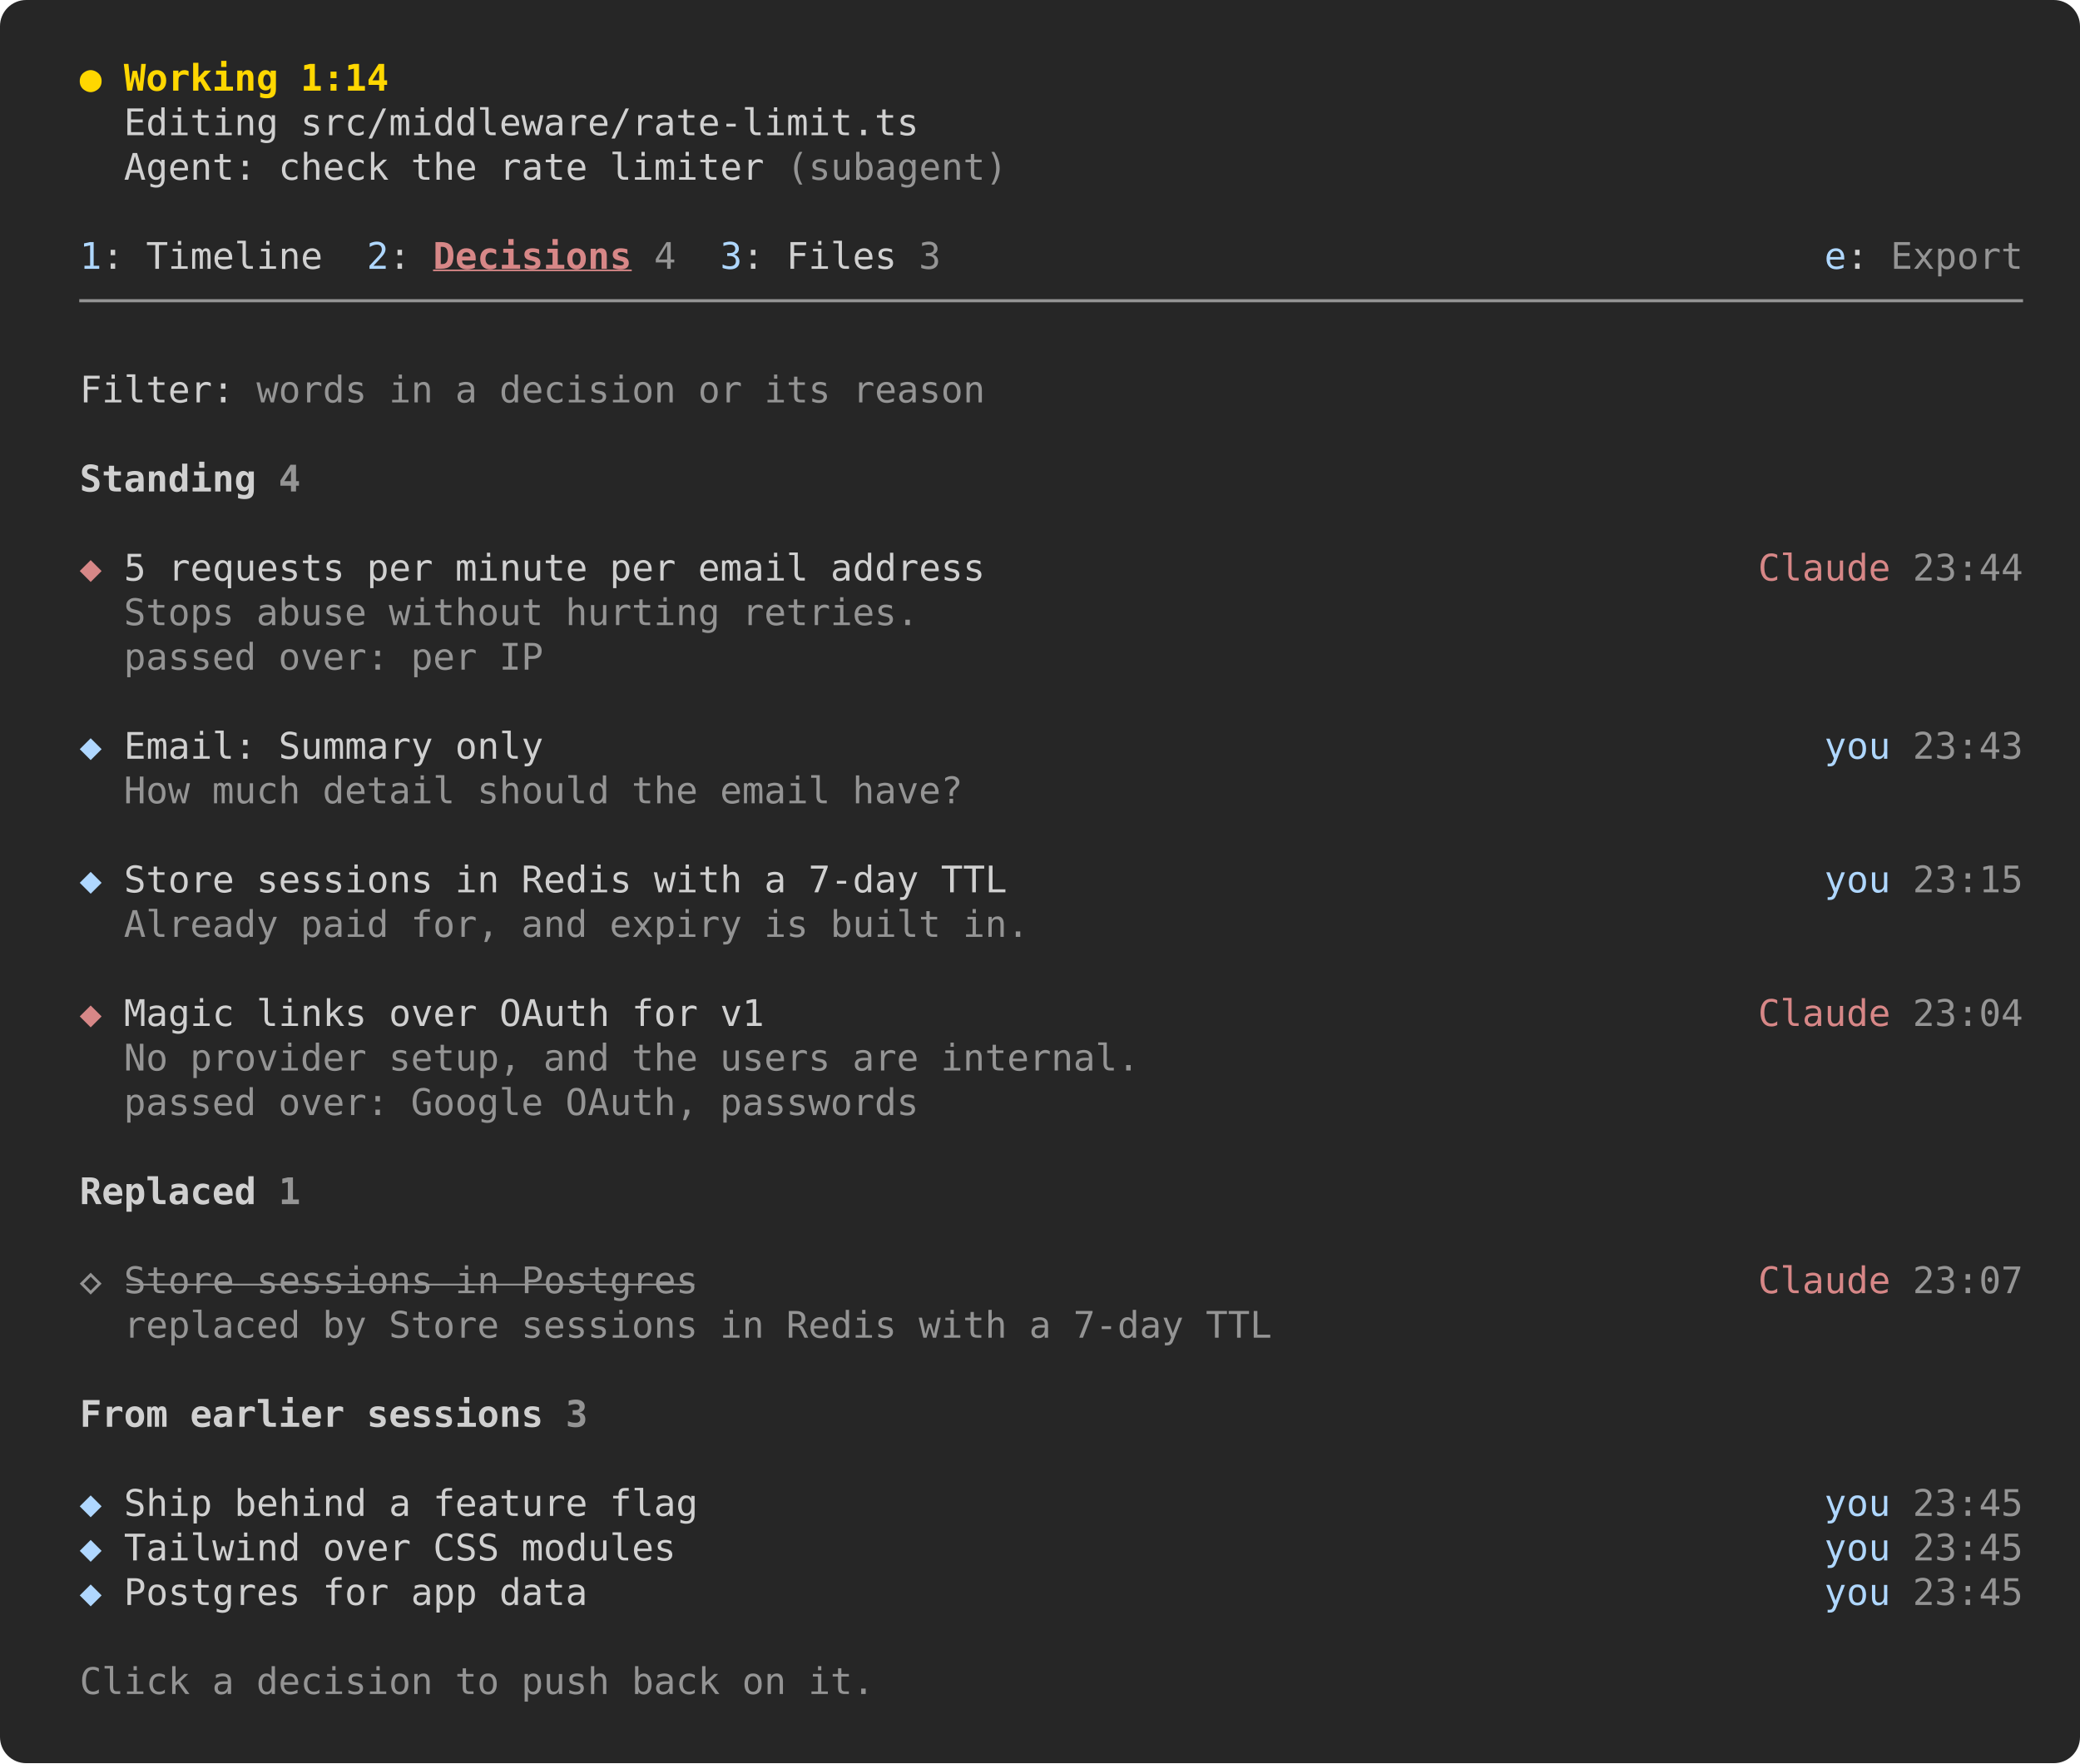
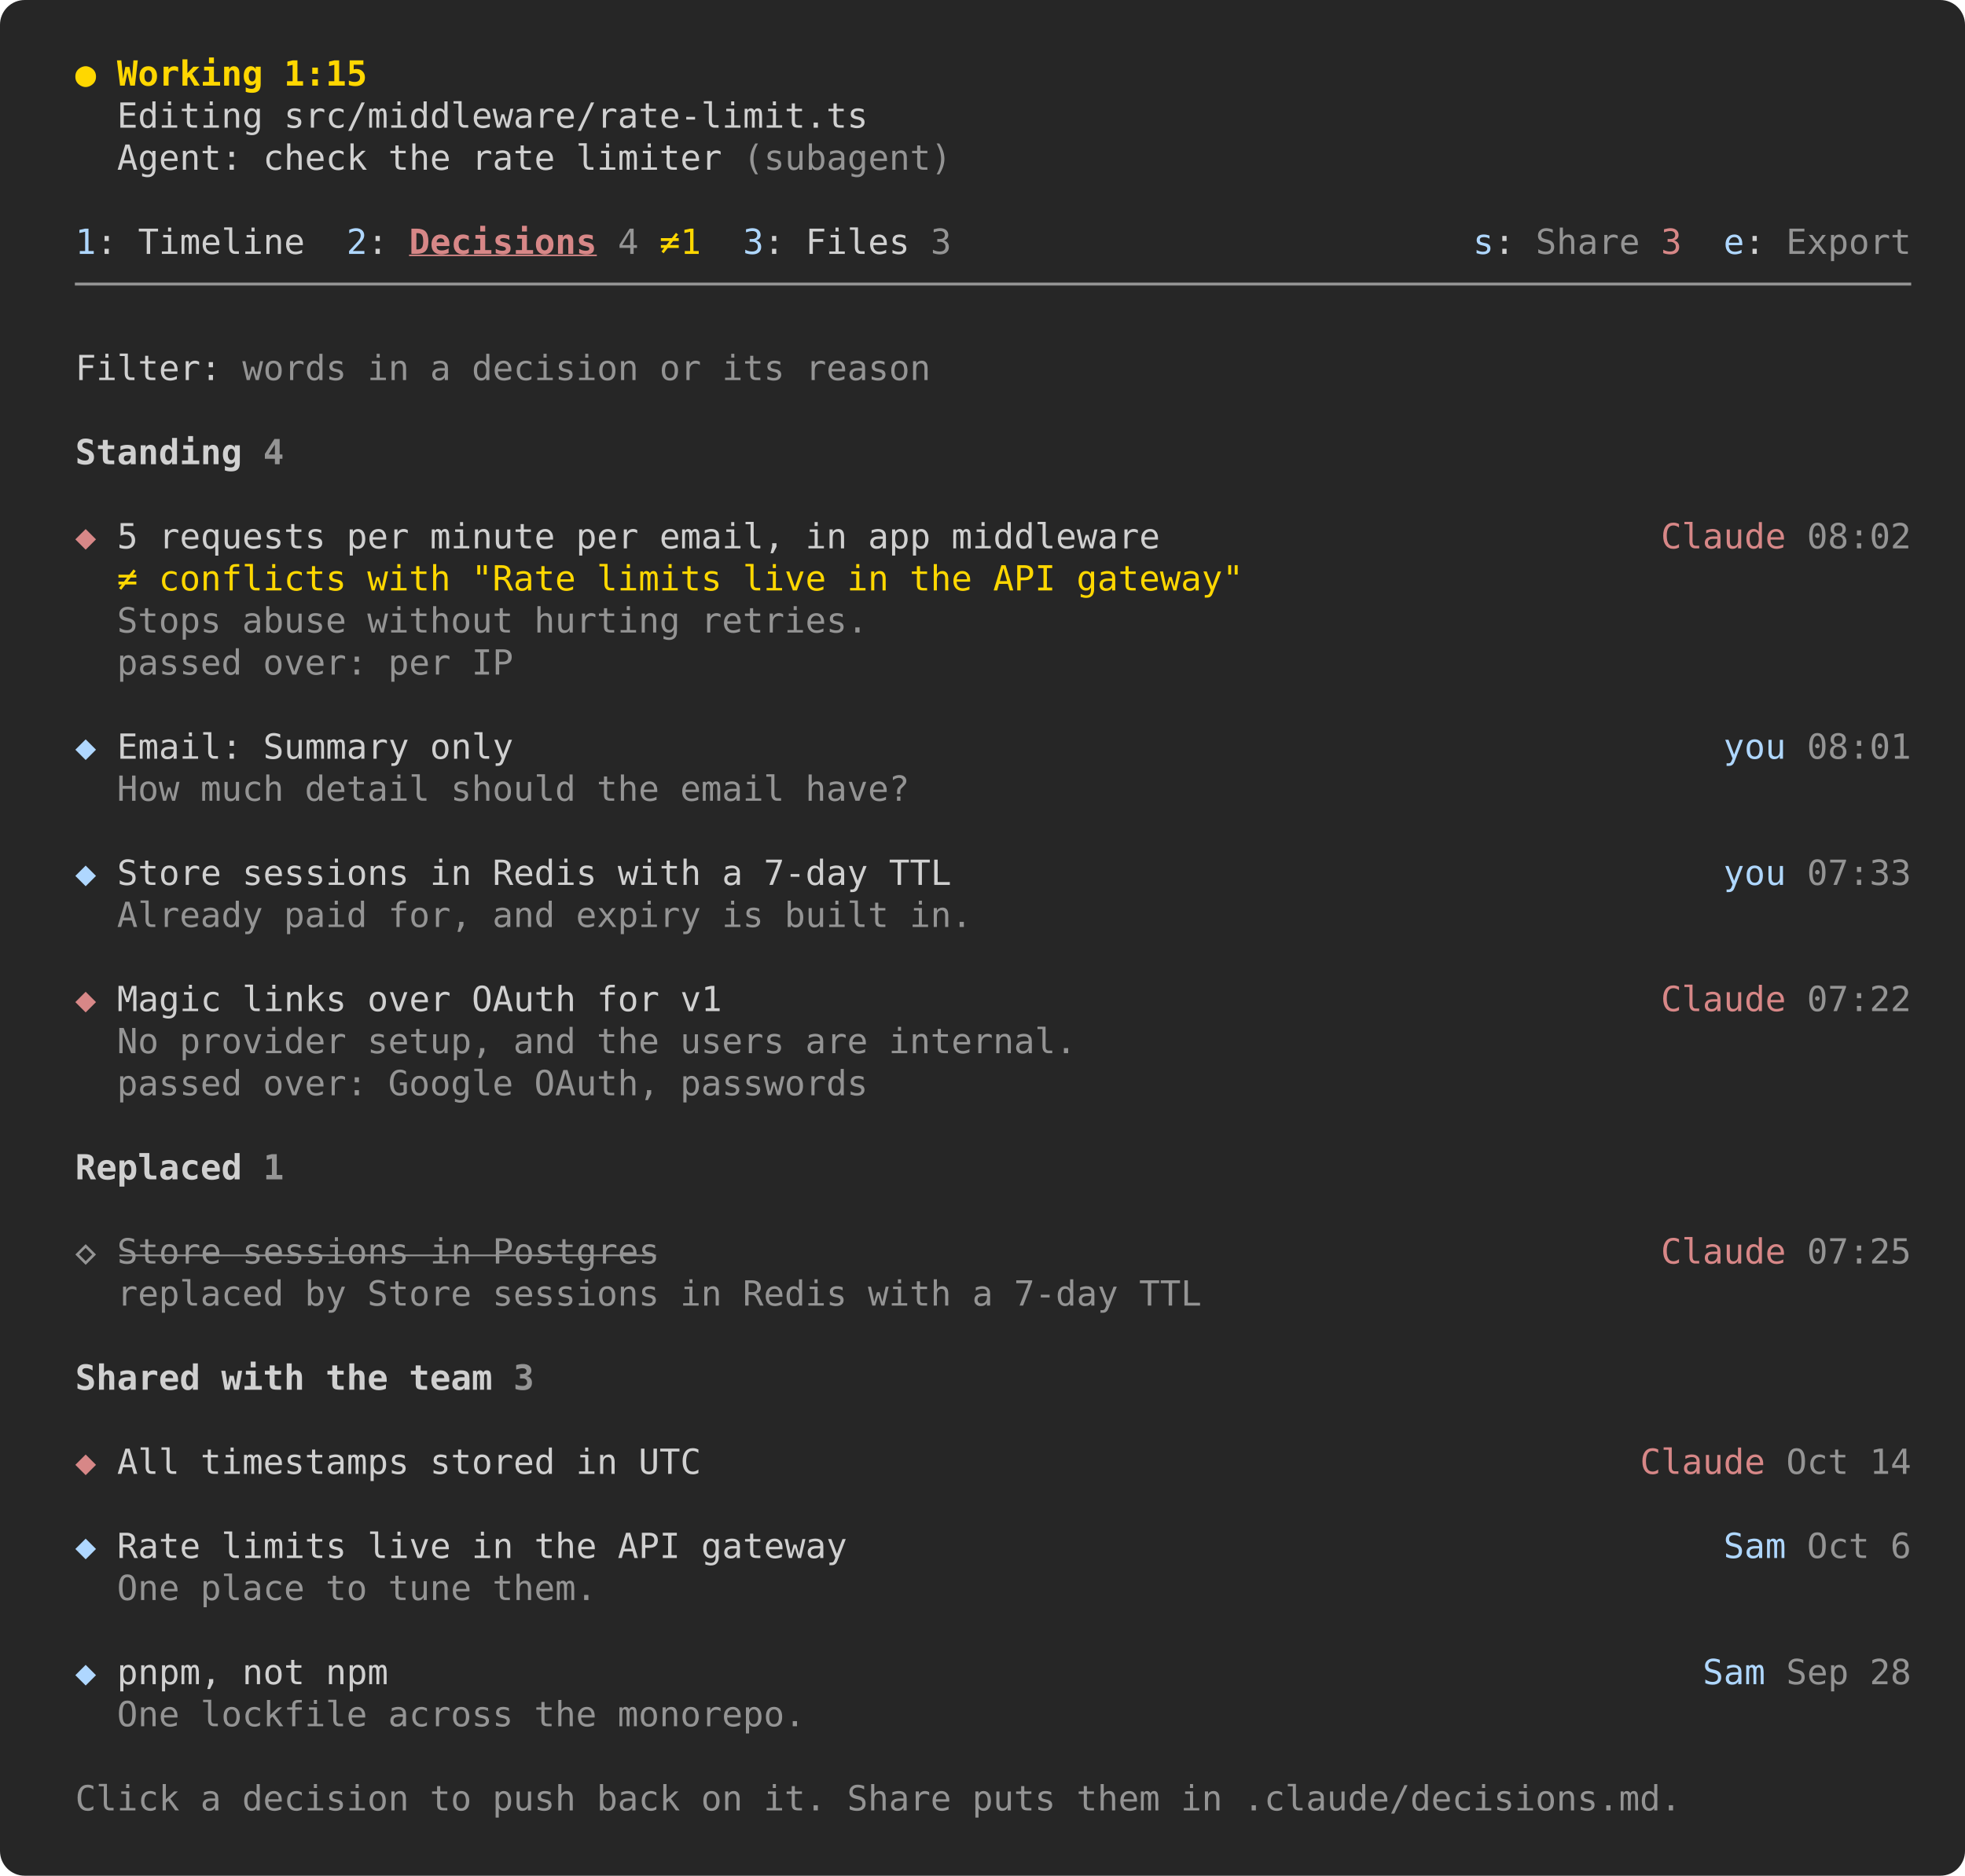
- <svg xmlns="http://www.w3.org/2000/svg" width="794" height="673" viewBox="0 0 794 673">
-   <rect width="794" height="673" rx="10" fill="#262626" />
+ <svg xmlns="http://www.w3.org/2000/svg" width="794" height="758" viewBox="0 0 794 758">
+   <rect width="794" height="758" rx="10" fill="#262626" />
  <g font-family="ui-monospace, SFMono-Regular, Menlo, Consolas, 'DejaVu Sans Mono', 'Liberation Mono', monospace" font-size="14">
-     <text x="30.4" y="34.6" fill="#ffd700" font-weight="700" xml:space="preserve">● Working 1:14</text>
+     <text x="30.4" y="34.6" fill="#ffd700" font-weight="700" xml:space="preserve">● Working 1:15</text>
    <text x="22.0" y="51.6" fill="#d0d0d0" xml:space="preserve">   Editing src/middleware/rate-limit.ts</text>
    <text x="22.0" y="68.6" fill="#d0d0d0" xml:space="preserve">   Agent: check the rate limiter</text>
    <text x="291.8" y="68.6" fill="#949494" xml:space="preserve"> (subagent)</text>
    <text x="30.4" y="102.6" fill="#afd7ff" xml:space="preserve">1</text>
    <text x="38.9" y="102.6" fill="#d0d0d0" xml:space="preserve">: Timeline  </text>
    <text x="140.0" y="102.6" fill="#afd7ff" xml:space="preserve">2</text>
    <text x="148.4" y="102.6" fill="#d0d0d0" xml:space="preserve">: </text>
    <text x="165.3" y="102.6" fill="#d78787" font-weight="700" text-decoration="underline" xml:space="preserve">Decisions</text>
    <text x="241.2" y="102.6" fill="#949494" xml:space="preserve"> 4</text>
-     <text x="274.9" y="102.6" fill="#afd7ff" xml:space="preserve">3</text>
-     <text x="283.3" y="102.6" fill="#d0d0d0" xml:space="preserve">: Files</text>
-     <text x="342.3" y="102.6" fill="#949494" xml:space="preserve"> 3</text>
+     <text x="258.0" y="102.6" fill="#ffd700" xml:space="preserve"> ≠1</text>
+     <text x="300.2" y="102.6" fill="#afd7ff" xml:space="preserve">3</text>
+     <text x="308.6" y="102.6" fill="#d0d0d0" xml:space="preserve">: Files</text>
+     <text x="367.6" y="102.6" fill="#949494" xml:space="preserve"> 3</text>
+     <text x="595.2" y="102.6" fill="#afd7ff" xml:space="preserve">s</text>
+     <text x="603.7" y="102.6" fill="#d0d0d0" xml:space="preserve">: </text>
+     <text x="620.5" y="102.6" fill="#949494" xml:space="preserve">Share</text>
+     <text x="662.7" y="102.6" fill="#d78787" xml:space="preserve"> 3</text>
    <text x="696.4" y="102.6" fill="#afd7ff" xml:space="preserve">e</text>
    <text x="704.8" y="102.6" fill="#d0d0d0" xml:space="preserve">: </text>
    <text x="721.7" y="102.6" fill="#949494" xml:space="preserve">Export</text>
    <text x="30.4" y="119.6" fill="#949494" xml:space="preserve">────────────────────────────────────────────────────────────────────────────────────────</text>
    <text x="22.0" y="153.6" fill="#d0d0d0" xml:space="preserve"> Filter: </text>
    <text x="97.9" y="153.6" fill="#949494" xml:space="preserve">words in a decision or its reason</text>
    <text x="30.4" y="187.6" fill="#d0d0d0" font-weight="700" xml:space="preserve">Standing</text>
    <text x="97.9" y="187.6" fill="#949494" font-weight="700" xml:space="preserve"> 4</text>
    <text x="30.4" y="221.6" fill="#d78787" font-weight="700" xml:space="preserve">◆ </text>
-     <text x="47.3" y="221.6" fill="#d0d0d0" xml:space="preserve">5 requests per minute per email address                                   </text>
+     <text x="47.3" y="221.6" fill="#d0d0d0" xml:space="preserve">5 requests per minute per email, in app middleware                        </text>
    <text x="671.1" y="221.6" fill="#d78787" xml:space="preserve">Claude</text>
-     <text x="721.7" y="221.6" fill="#949494" xml:space="preserve"> 23:44</text>
-     <text x="30.4" y="238.6" fill="#949494" xml:space="preserve">  Stops abuse without hurting retries.</text>
-     <text x="30.4" y="255.6" fill="#949494" xml:space="preserve">  passed over: per IP</text>
-     <text x="30.4" y="289.6" fill="#afd7ff" font-weight="700" xml:space="preserve">◆ </text>
-     <text x="47.3" y="289.6" fill="#d0d0d0" xml:space="preserve">Email: Summary only                                                          </text>
-     <text x="696.4" y="289.6" fill="#afd7ff" xml:space="preserve">you</text>
-     <text x="721.7" y="289.6" fill="#949494" xml:space="preserve"> 23:43</text>
-     <text x="30.4" y="306.6" fill="#949494" xml:space="preserve">  How much detail should the email have?</text>
-     <text x="30.4" y="340.6" fill="#afd7ff" font-weight="700" xml:space="preserve">◆ </text>
-     <text x="47.3" y="340.6" fill="#d0d0d0" xml:space="preserve">Store sessions in Redis with a 7-day TTL                                     </text>
-     <text x="696.4" y="340.6" fill="#afd7ff" xml:space="preserve">you</text>
-     <text x="721.7" y="340.6" fill="#949494" xml:space="preserve"> 23:15</text>
-     <text x="30.4" y="357.6" fill="#949494" xml:space="preserve">  Already paid for, and expiry is built in.</text>
-     <text x="30.4" y="391.6" fill="#d78787" font-weight="700" xml:space="preserve">◆ </text>
-     <text x="47.3" y="391.6" fill="#d0d0d0" xml:space="preserve">Magic links over OAuth for v1                                             </text>
-     <text x="671.1" y="391.6" fill="#d78787" xml:space="preserve">Claude</text>
-     <text x="721.7" y="391.6" fill="#949494" xml:space="preserve"> 23:04</text>
-     <text x="30.4" y="408.6" fill="#949494" xml:space="preserve">  No provider setup, and the users are internal.</text>
-     <text x="30.4" y="425.6" fill="#949494" xml:space="preserve">  passed over: Google OAuth, passwords</text>
-     <text x="30.4" y="459.6" fill="#d0d0d0" font-weight="700" xml:space="preserve">Replaced</text>
-     <text x="97.9" y="459.6" fill="#949494" font-weight="700" xml:space="preserve"> 1</text>
-     <text x="30.4" y="493.6" fill="#949494" font-weight="700" xml:space="preserve">◇ </text>
-     <text x="47.3" y="493.6" fill="#949494" text-decoration="line-through" xml:space="preserve">Store sessions in Postgres</text>
-     <text x="671.1" y="493.6" fill="#d78787" xml:space="preserve">Claude</text>
-     <text x="721.7" y="493.6" fill="#949494" xml:space="preserve"> 23:07</text>
-     <text x="30.4" y="510.6" fill="#949494" xml:space="preserve">  replaced by Store sessions in Redis with a 7-day TTL</text>
-     <text x="30.4" y="544.6" fill="#d0d0d0" font-weight="700" xml:space="preserve">From earlier sessions</text>
-     <text x="207.5" y="544.6" fill="#949494" font-weight="700" xml:space="preserve"> 3</text>
-     <text x="30.4" y="578.6" fill="#afd7ff" font-weight="700" xml:space="preserve">◆ </text>
-     <text x="47.3" y="578.6" fill="#d0d0d0" xml:space="preserve">Ship behind a feature flag                                                   </text>
-     <text x="696.4" y="578.6" fill="#afd7ff" xml:space="preserve">you</text>
-     <text x="721.7" y="578.6" fill="#949494" xml:space="preserve"> 23:45</text>
-     <text x="30.4" y="595.6" fill="#afd7ff" font-weight="700" xml:space="preserve">◆ </text>
-     <text x="47.3" y="595.6" fill="#d0d0d0" xml:space="preserve">Tailwind over CSS modules                                                    </text>
-     <text x="696.4" y="595.6" fill="#afd7ff" xml:space="preserve">you</text>
-     <text x="721.7" y="595.6" fill="#949494" xml:space="preserve"> 23:45</text>
-     <text x="30.4" y="612.6" fill="#afd7ff" font-weight="700" xml:space="preserve">◆ </text>
-     <text x="47.3" y="612.6" fill="#d0d0d0" xml:space="preserve">Postgres for app data                                                        </text>
-     <text x="696.4" y="612.6" fill="#afd7ff" xml:space="preserve">you</text>
-     <text x="721.7" y="612.6" fill="#949494" xml:space="preserve"> 23:45</text>
-     <text x="30.4" y="646.6" fill="#949494" xml:space="preserve">Click a decision to push back on it.</text>
+     <text x="721.7" y="221.6" fill="#949494" xml:space="preserve"> 08:02</text>
+     <text x="30.4" y="238.6" fill="#ffd700" xml:space="preserve">  ≠ conflicts with "Rate limits live in the API gateway"</text>
+     <text x="30.4" y="255.6" fill="#949494" xml:space="preserve">  Stops abuse without hurting retries.</text>
+     <text x="30.4" y="272.6" fill="#949494" xml:space="preserve">  passed over: per IP</text>
+     <text x="30.4" y="306.6" fill="#afd7ff" font-weight="700" xml:space="preserve">◆ </text>
+     <text x="47.3" y="306.6" fill="#d0d0d0" xml:space="preserve">Email: Summary only                                                          </text>
+     <text x="696.4" y="306.6" fill="#afd7ff" xml:space="preserve">you</text>
+     <text x="721.7" y="306.6" fill="#949494" xml:space="preserve"> 08:01</text>
+     <text x="30.4" y="323.6" fill="#949494" xml:space="preserve">  How much detail should the email have?</text>
+     <text x="30.4" y="357.6" fill="#afd7ff" font-weight="700" xml:space="preserve">◆ </text>
+     <text x="47.3" y="357.6" fill="#d0d0d0" xml:space="preserve">Store sessions in Redis with a 7-day TTL                                     </text>
+     <text x="696.4" y="357.6" fill="#afd7ff" xml:space="preserve">you</text>
+     <text x="721.7" y="357.6" fill="#949494" xml:space="preserve"> 07:33</text>
+     <text x="30.4" y="374.6" fill="#949494" xml:space="preserve">  Already paid for, and expiry is built in.</text>
+     <text x="30.4" y="408.6" fill="#d78787" font-weight="700" xml:space="preserve">◆ </text>
+     <text x="47.3" y="408.6" fill="#d0d0d0" xml:space="preserve">Magic links over OAuth for v1                                             </text>
+     <text x="671.1" y="408.6" fill="#d78787" xml:space="preserve">Claude</text>
+     <text x="721.7" y="408.6" fill="#949494" xml:space="preserve"> 07:22</text>
+     <text x="30.4" y="425.6" fill="#949494" xml:space="preserve">  No provider setup, and the users are internal.</text>
+     <text x="30.4" y="442.6" fill="#949494" xml:space="preserve">  passed over: Google OAuth, passwords</text>
+     <text x="30.4" y="476.6" fill="#d0d0d0" font-weight="700" xml:space="preserve">Replaced</text>
+     <text x="97.9" y="476.6" fill="#949494" font-weight="700" xml:space="preserve"> 1</text>
+     <text x="30.4" y="510.6" fill="#949494" font-weight="700" xml:space="preserve">◇ </text>
+     <text x="47.3" y="510.6" fill="#949494" text-decoration="line-through" xml:space="preserve">Store sessions in Postgres</text>
+     <text x="671.1" y="510.6" fill="#d78787" xml:space="preserve">Claude</text>
+     <text x="721.7" y="510.6" fill="#949494" xml:space="preserve"> 07:25</text>
+     <text x="30.4" y="527.6" fill="#949494" xml:space="preserve">  replaced by Store sessions in Redis with a 7-day TTL</text>
+     <text x="30.4" y="561.6" fill="#d0d0d0" font-weight="700" xml:space="preserve">Shared with the team</text>
+     <text x="199.0" y="561.6" fill="#949494" font-weight="700" xml:space="preserve"> 3</text>
+     <text x="30.4" y="595.6" fill="#d78787" font-weight="700" xml:space="preserve">◆ </text>
+     <text x="47.3" y="595.6" fill="#d0d0d0" xml:space="preserve">All timestamps stored in UTC                                             </text>
+     <text x="662.7" y="595.6" fill="#d78787" xml:space="preserve">Claude</text>
+     <text x="713.3" y="595.6" fill="#949494" xml:space="preserve"> Oct 14</text>
+     <text x="30.4" y="629.6" fill="#afd7ff" font-weight="700" xml:space="preserve">◆ </text>
+     <text x="47.3" y="629.6" fill="#d0d0d0" xml:space="preserve">Rate limits live in the API gateway                                          </text>
+     <text x="696.4" y="629.6" fill="#afd7ff" xml:space="preserve">Sam</text>
+     <text x="721.7" y="629.6" fill="#949494" xml:space="preserve"> Oct 6</text>
+     <text x="30.4" y="646.6" fill="#949494" xml:space="preserve">  One place to tune them.</text>
+     <text x="30.4" y="680.6" fill="#afd7ff" font-weight="700" xml:space="preserve">◆ </text>
+     <text x="47.3" y="680.6" fill="#d0d0d0" xml:space="preserve">pnpm, not npm                                                               </text>
+     <text x="688.0" y="680.6" fill="#afd7ff" xml:space="preserve">Sam</text>
+     <text x="713.3" y="680.6" fill="#949494" xml:space="preserve"> Sep 28</text>
+     <text x="30.4" y="697.6" fill="#949494" xml:space="preserve">  One lockfile across the monorepo.</text>
+     <text x="30.4" y="731.6" fill="#949494" xml:space="preserve">Click a decision to push back on it. Share puts them in .claude/decisions.md.</text>
  </g>
</svg>
